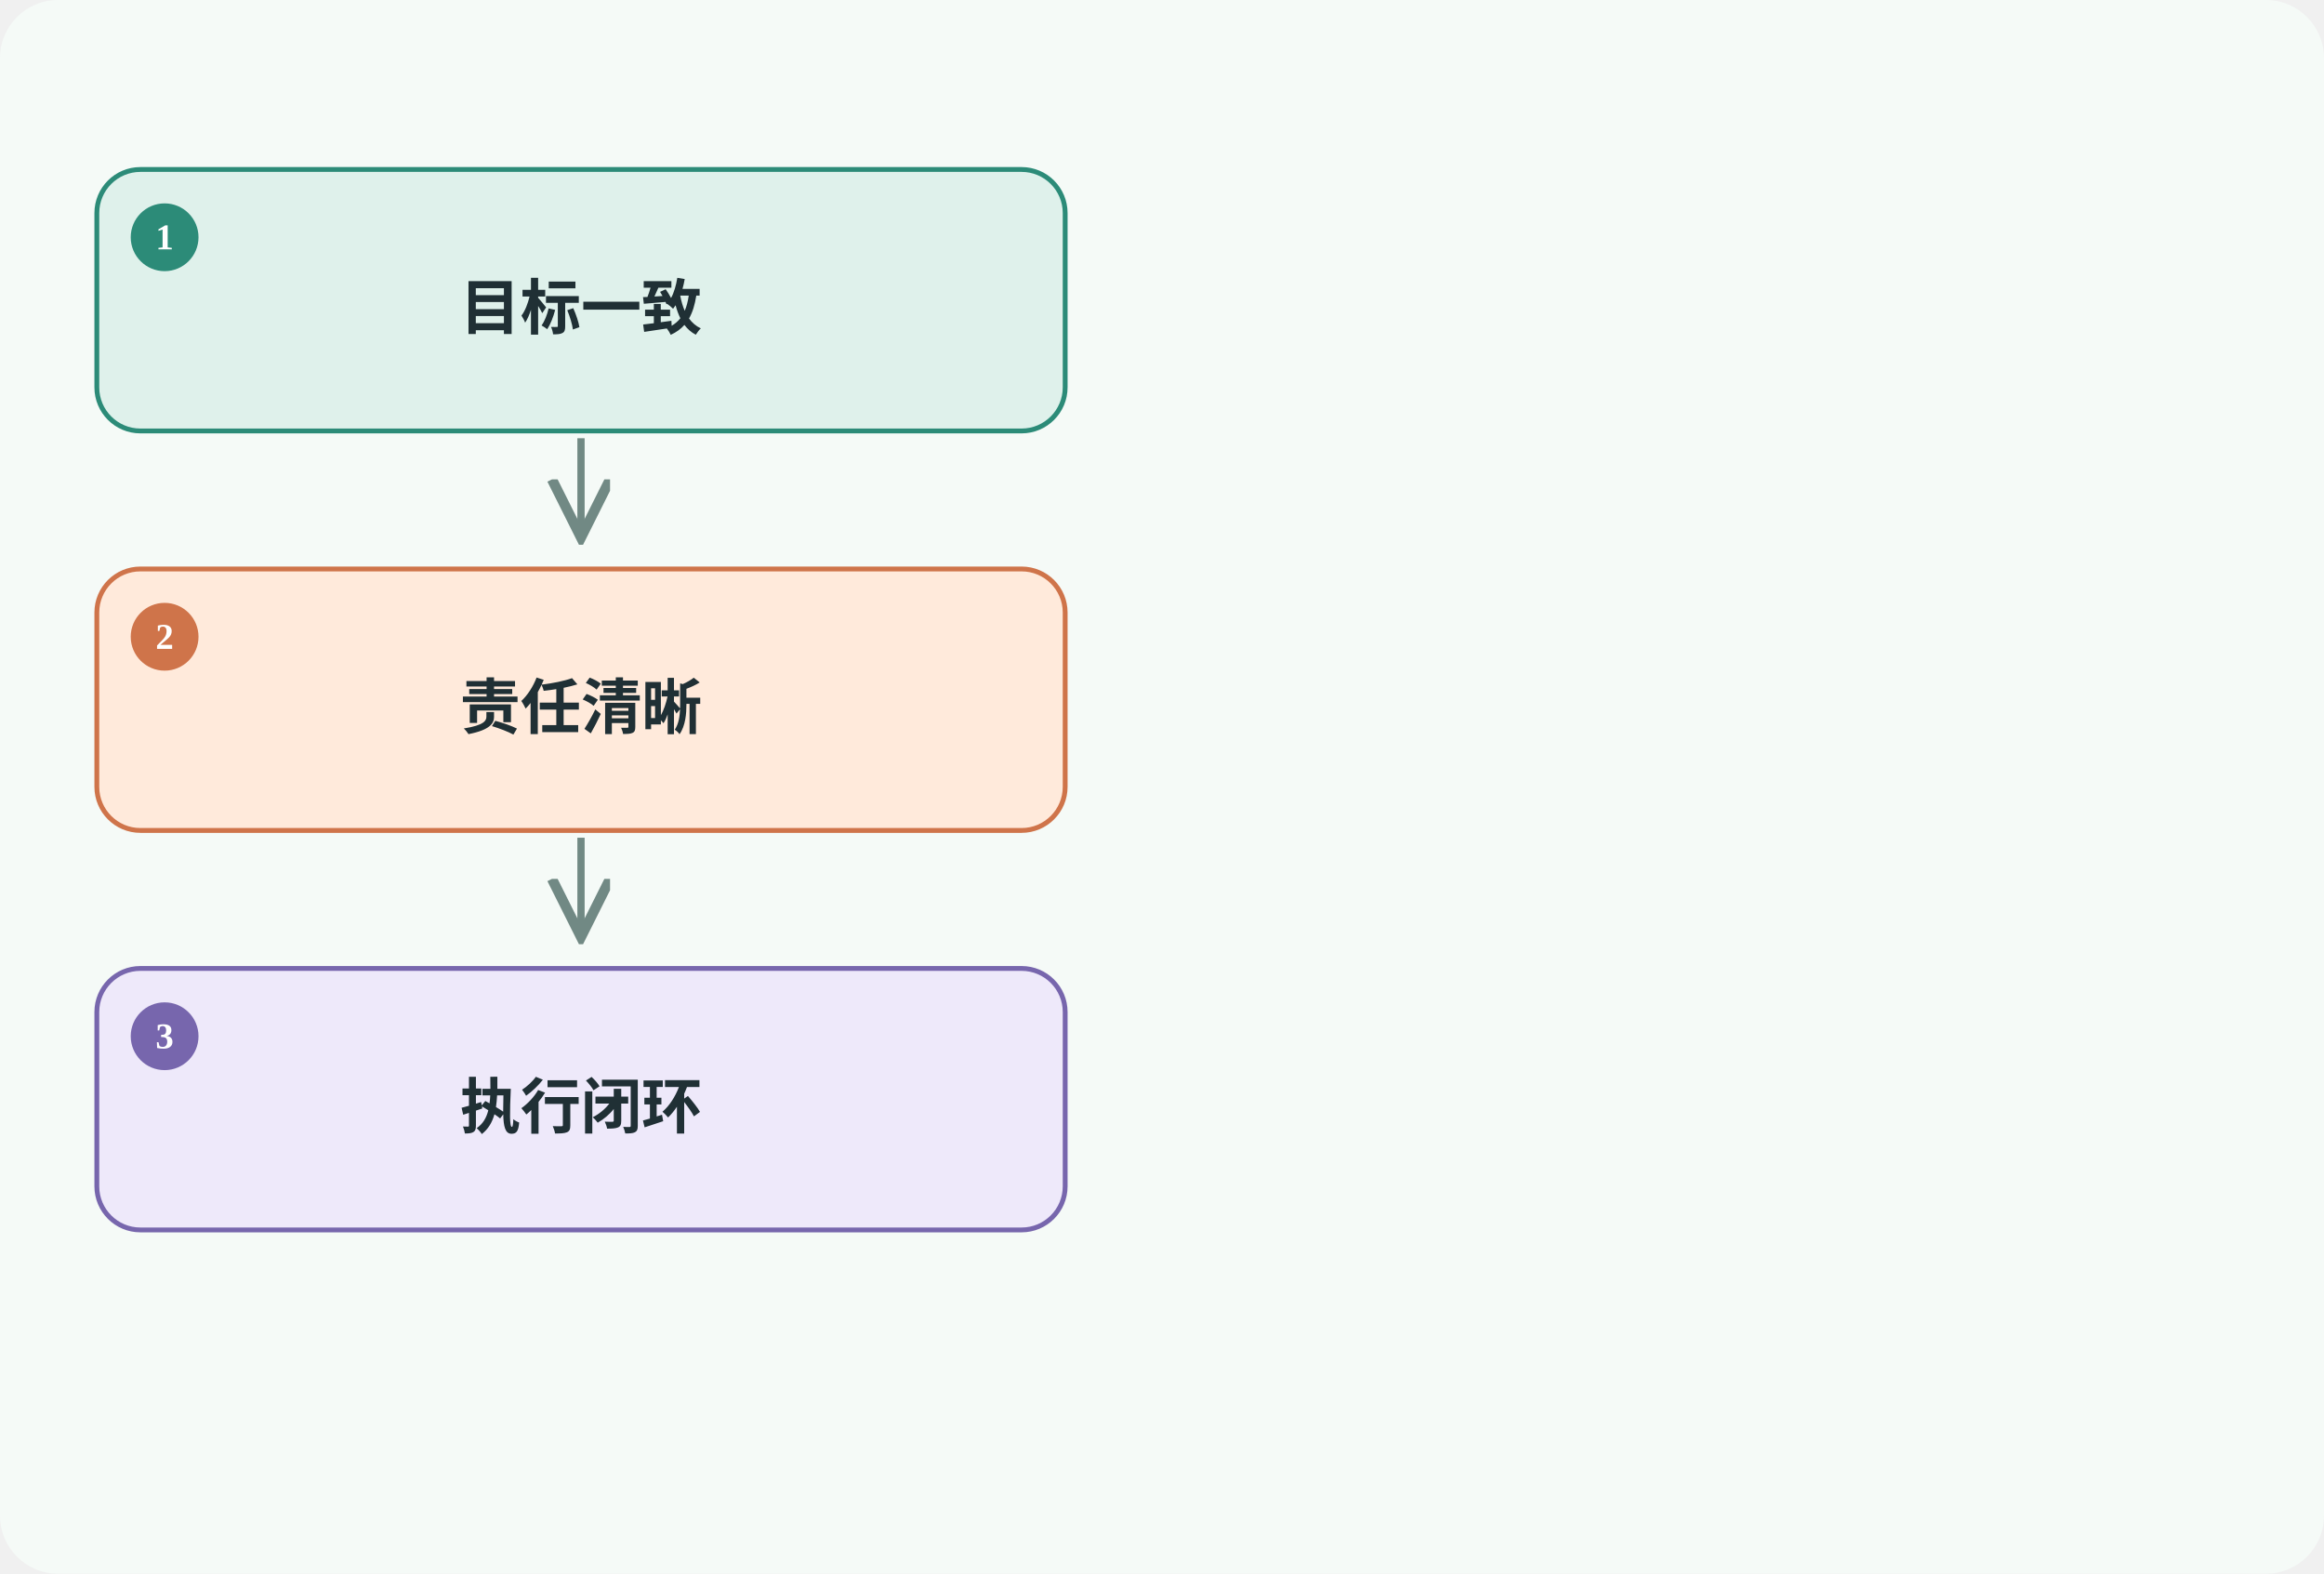
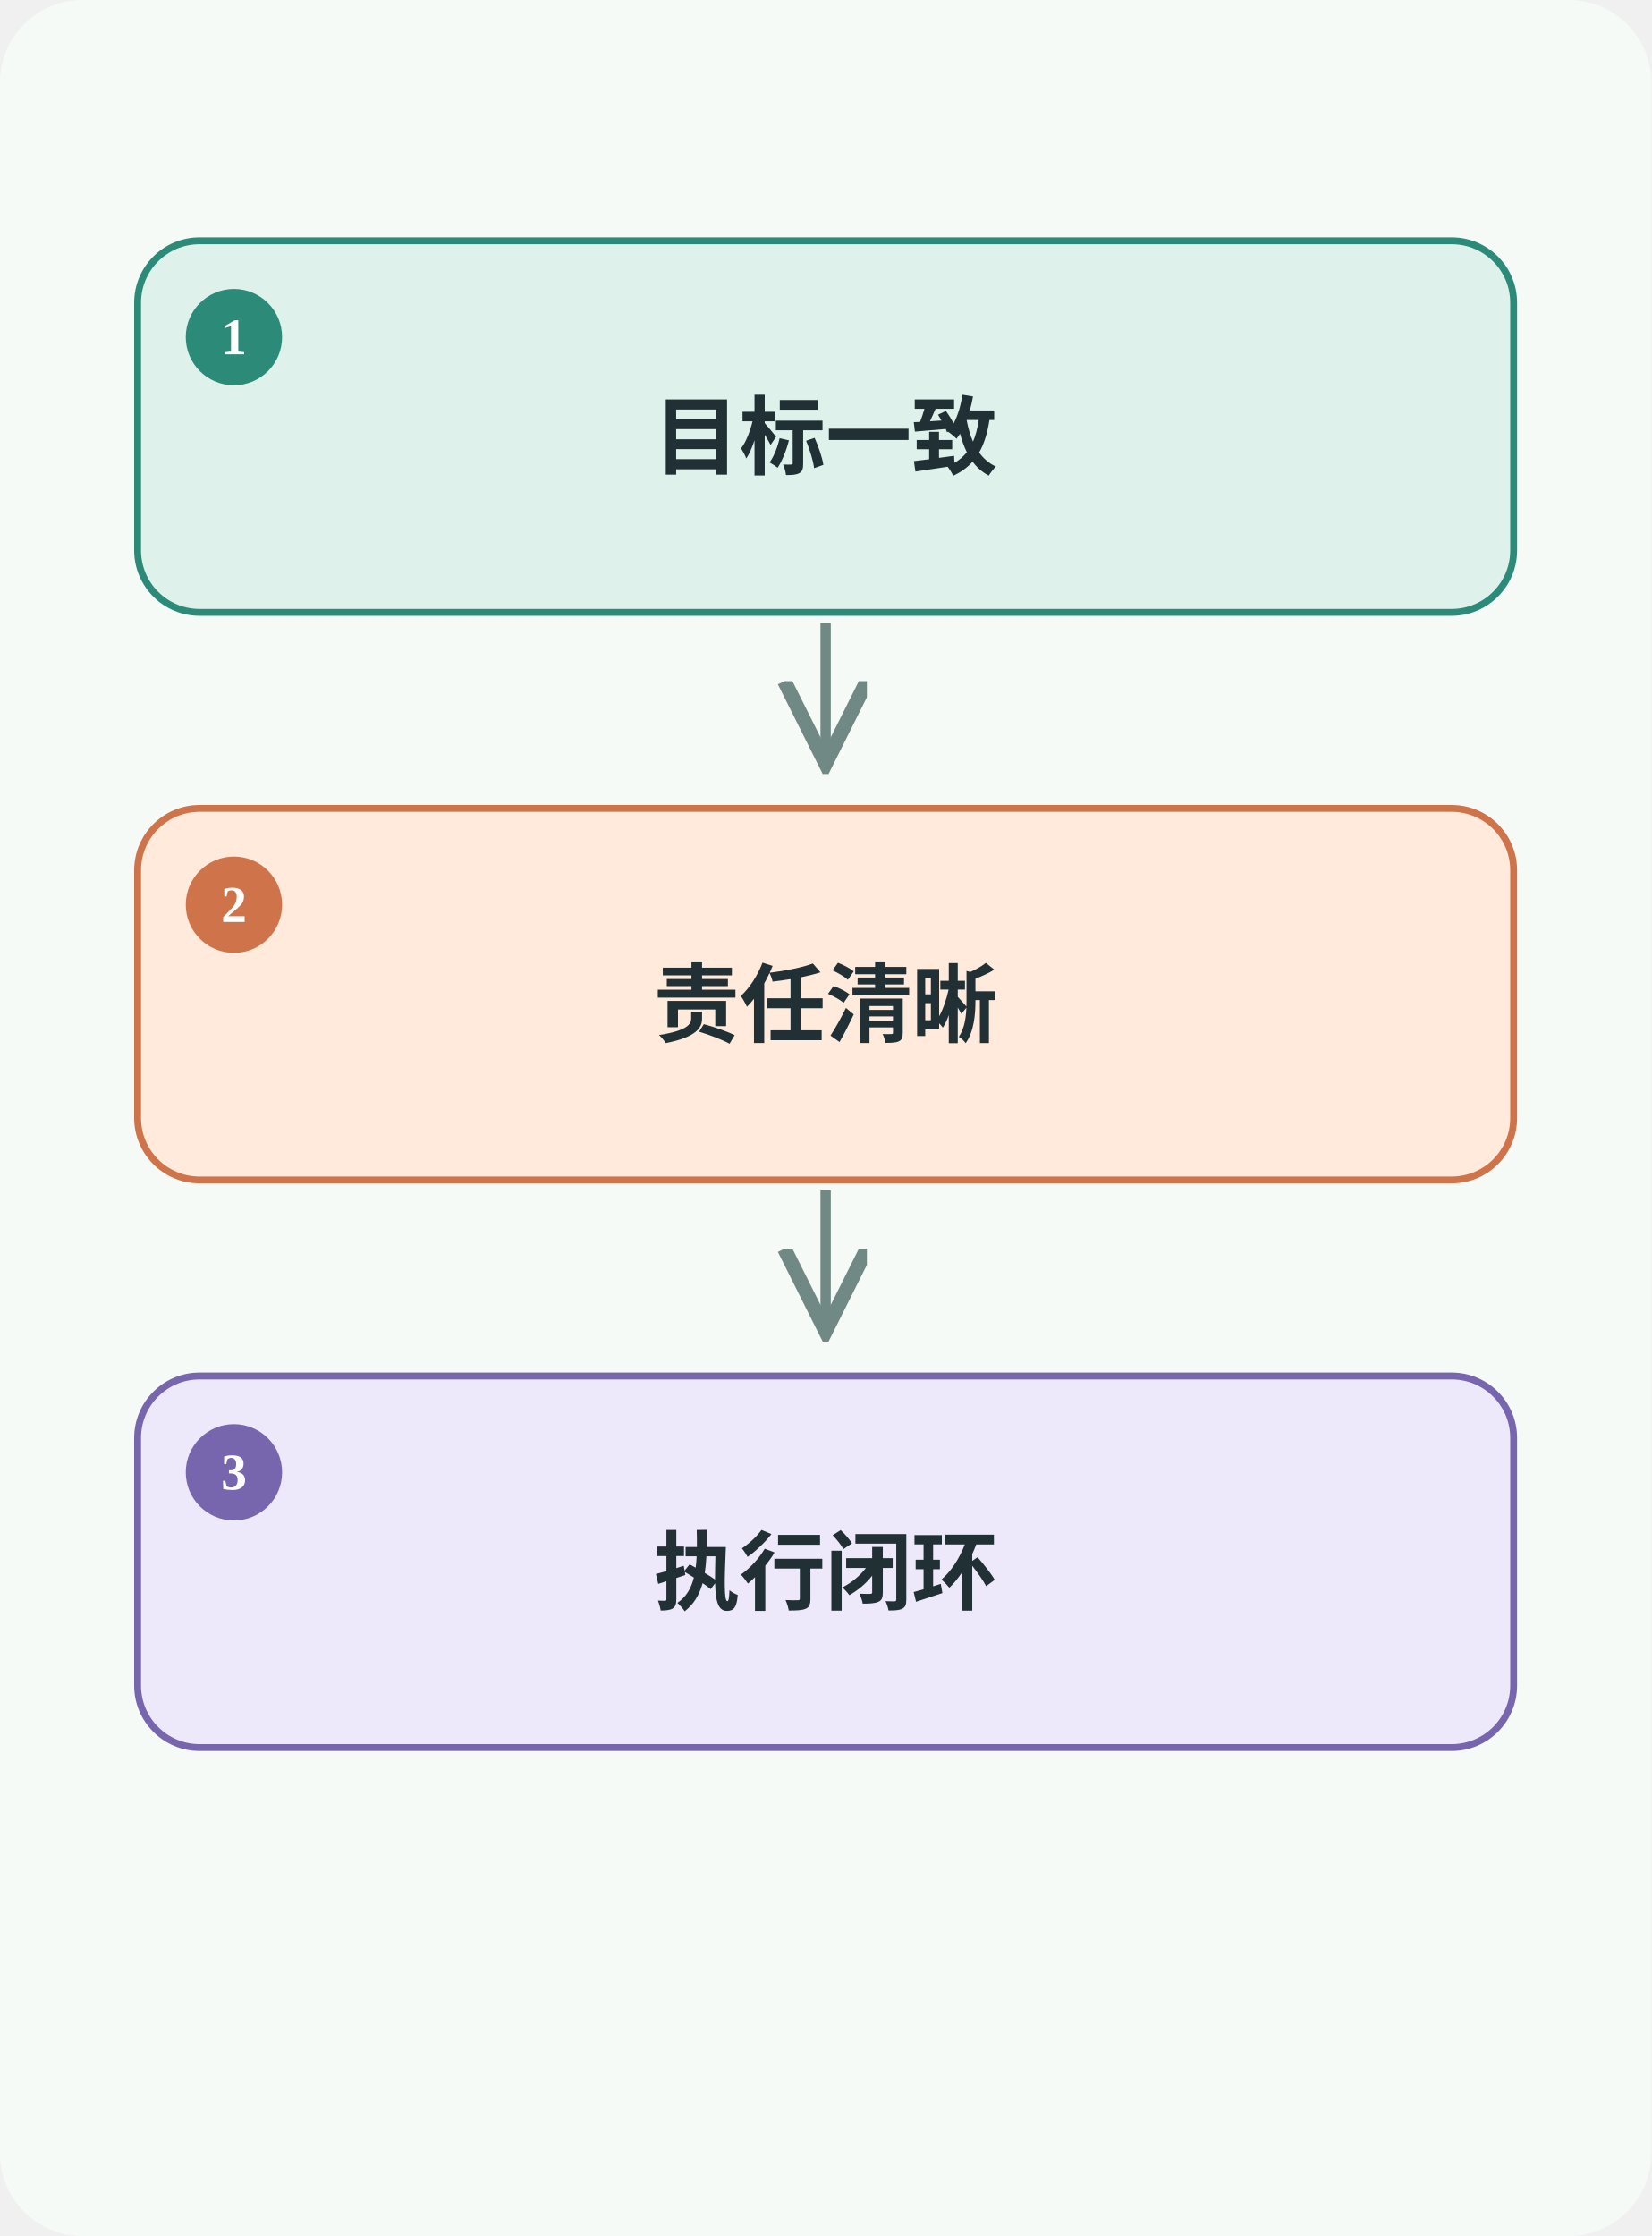
- <svg xmlns="http://www.w3.org/2000/svg" viewBox="0 0 960 650" role="img" aria-labelledby="title-collaboration-loop-flow-true desc-collaboration-loop-flow-true">
+ <svg xmlns="http://www.w3.org/2000/svg" viewBox="0 0 480 650" role="img" aria-labelledby="title-collaboration-loop-flow-true desc-collaboration-loop-flow-true">
  <defs>
    <marker id="arrow-collaboration-loop-flow" markerWidth="9" markerHeight="9" refX="7" refY="4" orient="auto">
      <path d="M0 0 L8 4 L0 8" fill="none" stroke="#718984" stroke-width="1.4" />
    </marker>
  </defs>
-   <rect width="960" height="650" rx="24" fill="#f5faf7" />
+   <rect width="480" height="650" rx="24" fill="#f5faf7" />
  <path d="M240 181 v 38" fill="none" stroke="#718984" stroke-width="3" marker-end="url(#arrow-collaboration-loop-flow)" />
  <path d="M240 346 v 38" fill="none" stroke="#718984" stroke-width="3" marker-end="url(#arrow-collaboration-loop-flow)" />
  <rect x="40" y="70" width="400" height="108" rx="18" fill="#dff1eb" stroke="#2c8b78" stroke-width="2" />
  <circle cx="68" cy="98" r="14" fill="#2c8b78" />
  <text x="68" y="103" font-size="15" text-anchor="middle" fill="#fff" font-weight="800">1</text>
  <text x="240" y="136" text-anchor="middle" font-size="25" font-weight="750" fill="#203035">
    <tspan x="240" dy="0">目标一致</tspan>
  </text>
  <rect x="40" y="235" width="400" height="108" rx="18" fill="#ffeadb" stroke="#cf744a" stroke-width="2" />
  <circle cx="68" cy="263" r="14" fill="#cf744a" />
  <text x="68" y="268" font-size="15" text-anchor="middle" fill="#fff" font-weight="800">2</text>
  <text x="240" y="301" text-anchor="middle" font-size="25" font-weight="750" fill="#203035">
    <tspan x="240" dy="0">责任清晰</tspan>
  </text>
  <rect x="40" y="400" width="400" height="108" rx="18" fill="#eee9fa" stroke="#7766ad" stroke-width="2" />
  <circle cx="68" cy="428" r="14" fill="#7766ad" />
  <text x="68" y="433" font-size="15" text-anchor="middle" fill="#fff" font-weight="800">3</text>
  <text x="240" y="466" text-anchor="middle" font-size="25" font-weight="750" fill="#203035">
    <tspan x="240" dy="0">执行闭环</tspan>
  </text>
</svg>
